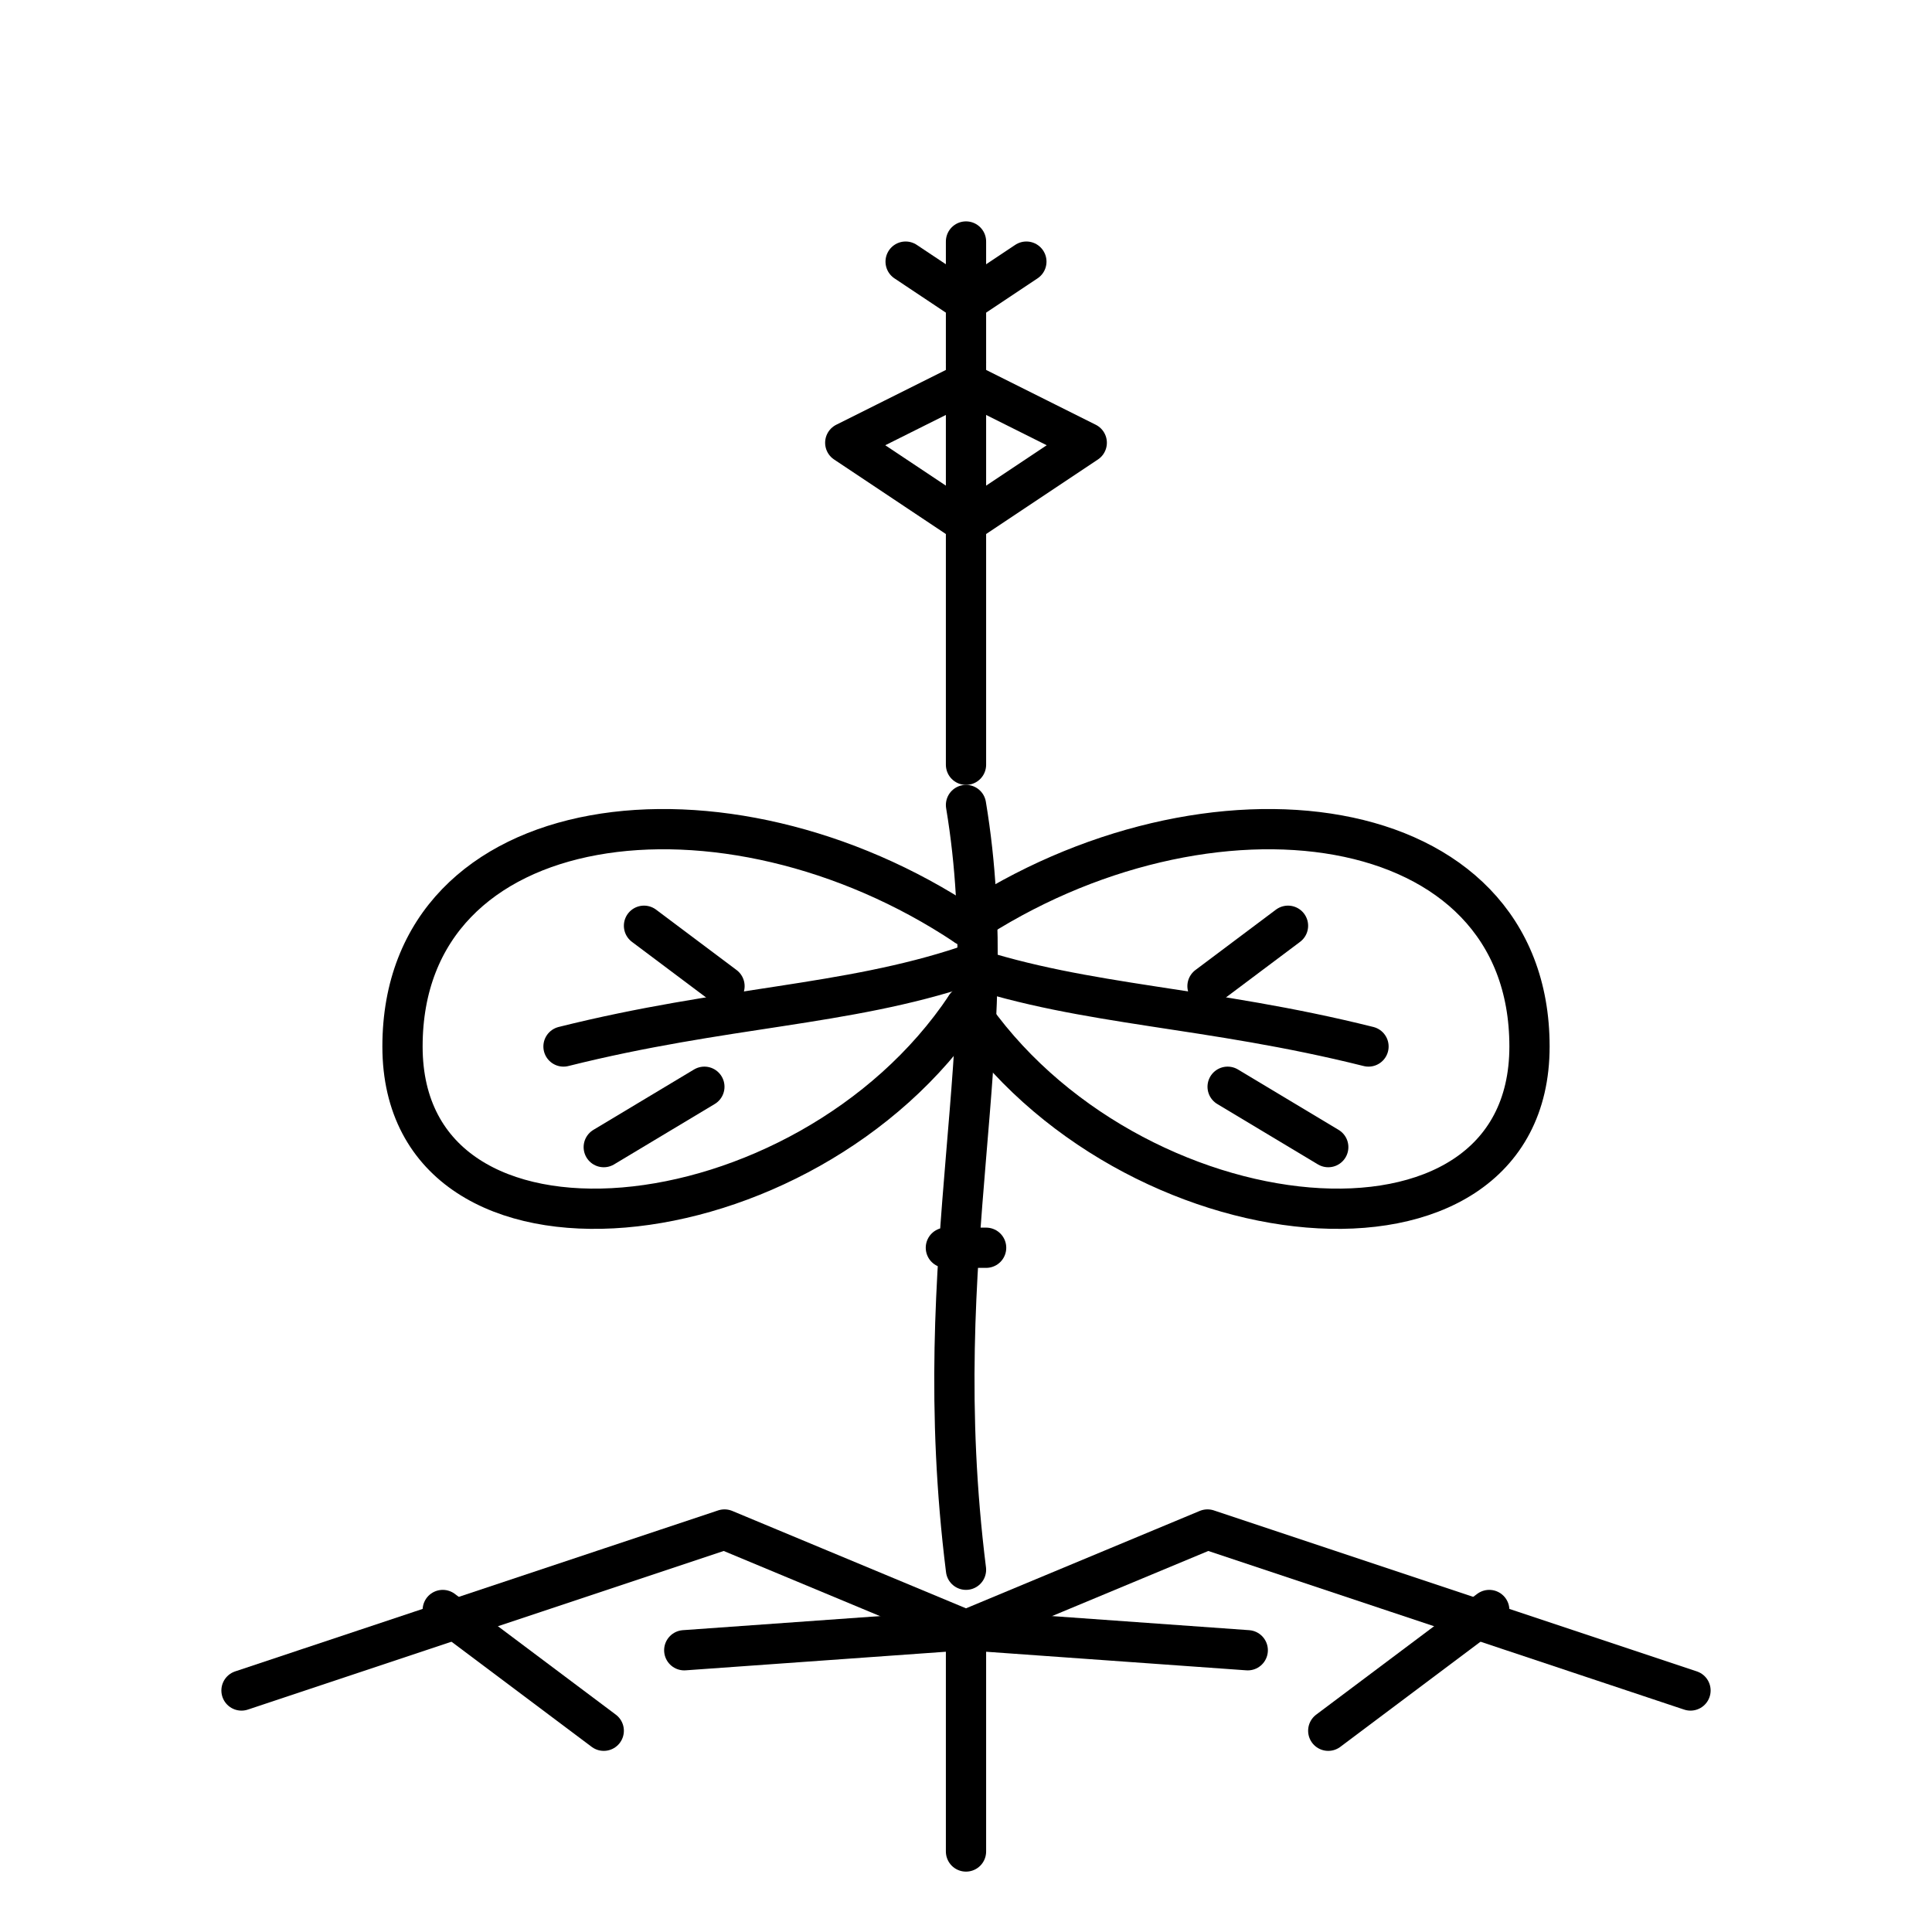
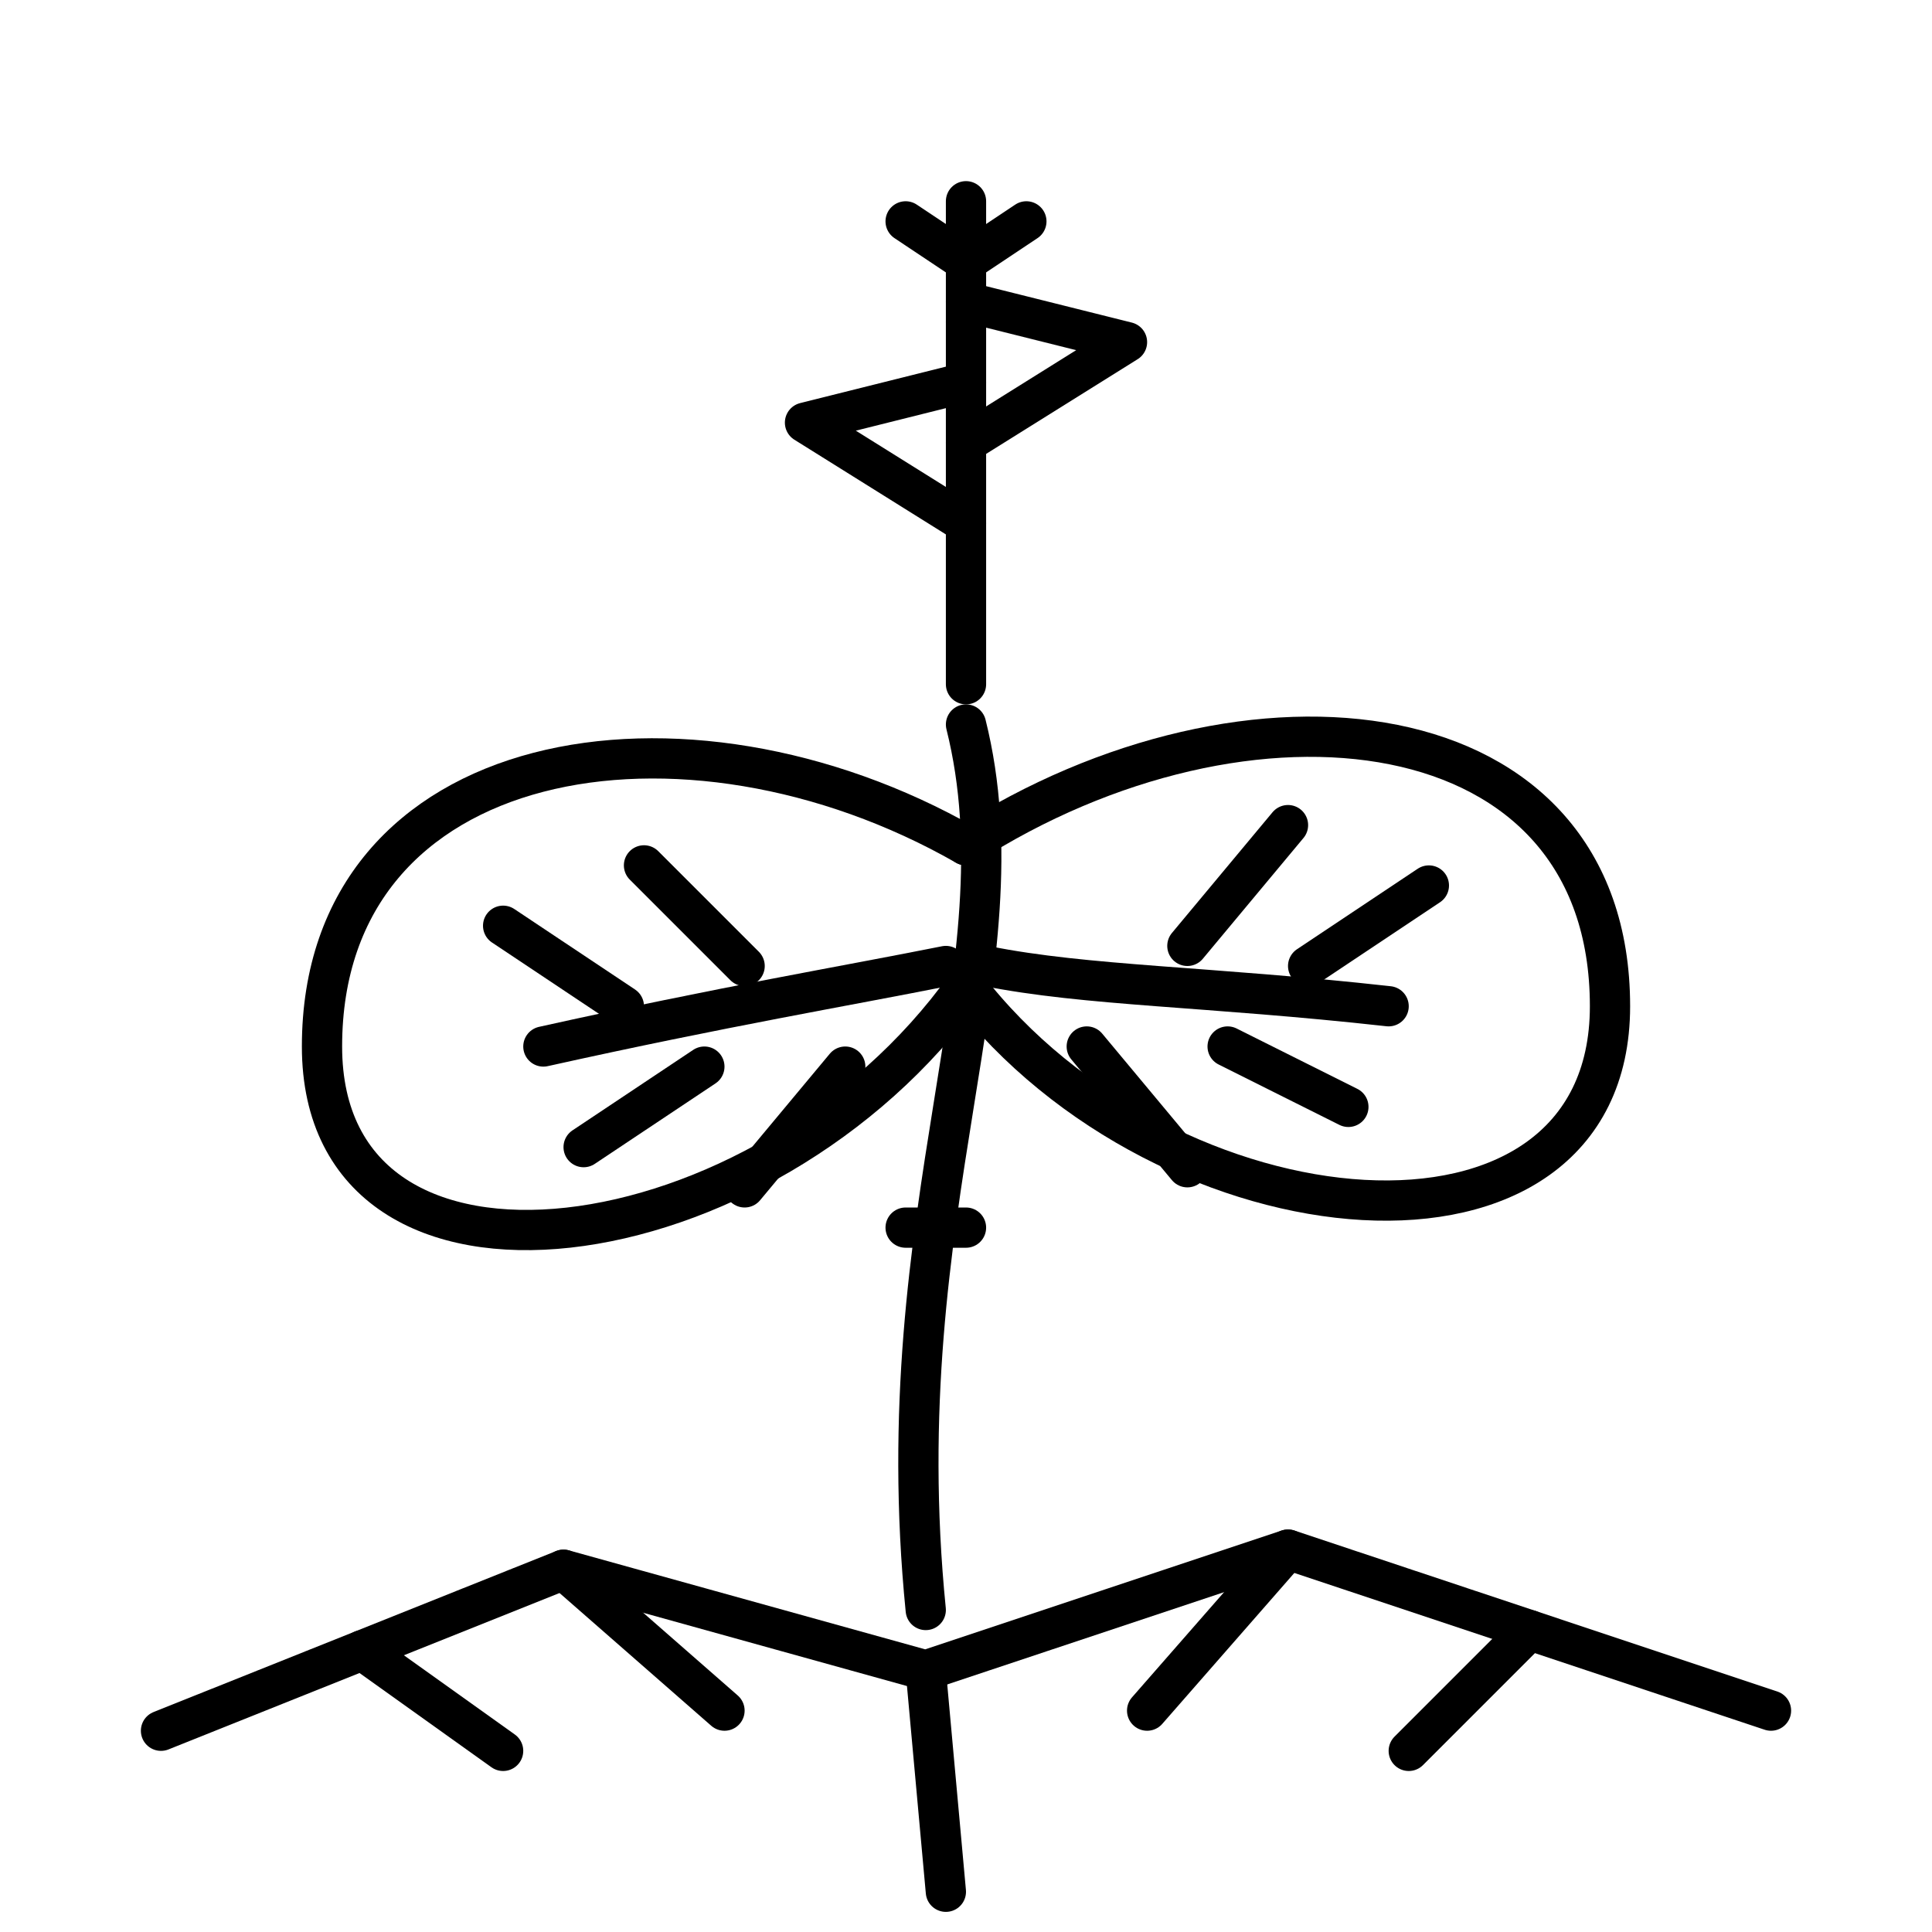
<svg xmlns="http://www.w3.org/2000/svg" viewBox="0 0 96 96" fill="none" stroke="currentColor" stroke-width="2" stroke-linecap="round" stroke-linejoin="round">
-   <path d="M 12 84 L 36 76 L 48 81 L 60 76 L 84 84" pathLength="1" />
-   <path d="M 48 81 L 48 92" pathLength="1" />
-   <path d="M 34 82 L 48 81 L 62 82" pathLength="1" />
-   <path d="M 22 80 L 30 86" pathLength="1" />
-   <path d="M 74 80 L 66 86" pathLength="1" />
-   <path d="M 48 78 C 46 62 50 52 48 40" pathLength="1" />
-   <path d="M 47 62 L 49 62" pathLength="1" />
-   <path d="M 48 46 C 36 38 20 40 20 52 C 20 64 40 62 48 50" pathLength="1" />
-   <path d="M 28 52 C 36 50 42 50 48 48" pathLength="1" />
-   <path d="M 32 46 L 36 49" pathLength="1" />
-   <path d="M 30 57 L 35 54" pathLength="1" />
-   <path d="M 48 46 C 60 38 76 40 76 52 C 76 64 56 62 48 50" pathLength="1" />
-   <path d="M 68 52 C 60 50 54 50 48 48" pathLength="1" />
-   <path d="M 64 46 L 60 49" pathLength="1" />
-   <path d="M 66 57 L 61 54" pathLength="1" />
-   <path d="M 48 38 L 48 18" pathLength="1" />
-   <path d="M 48 26 L 42 22 L 48 19 L 54 22 L 48 26" pathLength="1" />
-   <path d="M 48 18 L 48 12" pathLength="1" />
-   <path d="M 48 15 L 45 13" pathLength="1" />
-   <path d="M 48 15 L 51 13" pathLength="1" />
+   <path d="M 8 86 L 28 78 L 46 83 L 64 77 L 88 85" pathLength="1" />
+   <path d="M 46 83 L 47 94" pathLength="1" />
+   <path d="M 28 78 L 36 85" pathLength="1" />
+   <path d="M 64 77 L 57 85" pathLength="1" />
+   <path d="M 18 82 L 25 87" pathLength="1" />
+   <path d="M 76 81 L 70 87" pathLength="1" />
+   <path d="M 46 80 C 44 60 51 48 48 36" pathLength="1" />
+   <path d="M 45 61 L 48 61" pathLength="1" />
+   <path d="M 48 42 C 34 34 16 37 16 52 C 16 66 38 63 48 49" pathLength="1" />
+   <path d="M 27 52 C 36 50 42 49 47 48" pathLength="1" />
+   <path d="M 25 46 L 31 50" pathLength="1" />
+   <path d="M 32 43 L 37 48" pathLength="1" />
+   <path d="M 29 57 L 35 53" pathLength="1" />
+   <path d="M 37 59 L 42 53" pathLength="1" />
+   <path d="M 48 42 C 62 33 80 35 80 50 C 80 64 58 62 48 49" pathLength="1" />
+   <path d="M 69 50 C 60 49 54 49 49 48" pathLength="1" />
+   <path d="M 71 44 L 65 48" pathLength="1" />
+   <path d="M 64 41 L 59 47" pathLength="1" />
+   <path d="M 67 55 L 61 52" pathLength="1" />
+   <path d="M 59 58 L 54 52" pathLength="1" />
+   <path d="M 48 34 L 48 16" pathLength="1" />
+   <path d="M 48 26 L 40 21 L 48 19" pathLength="1" />
+   <path d="M 48 22 L 56 17 L 48 15" pathLength="1" />
+   <path d="M 48 16 L 48 10" pathLength="1" />
+   <path d="M 48 13 L 45 11" pathLength="1" />
+   <path d="M 48 13 L 51 11" pathLength="1" />
</svg>
